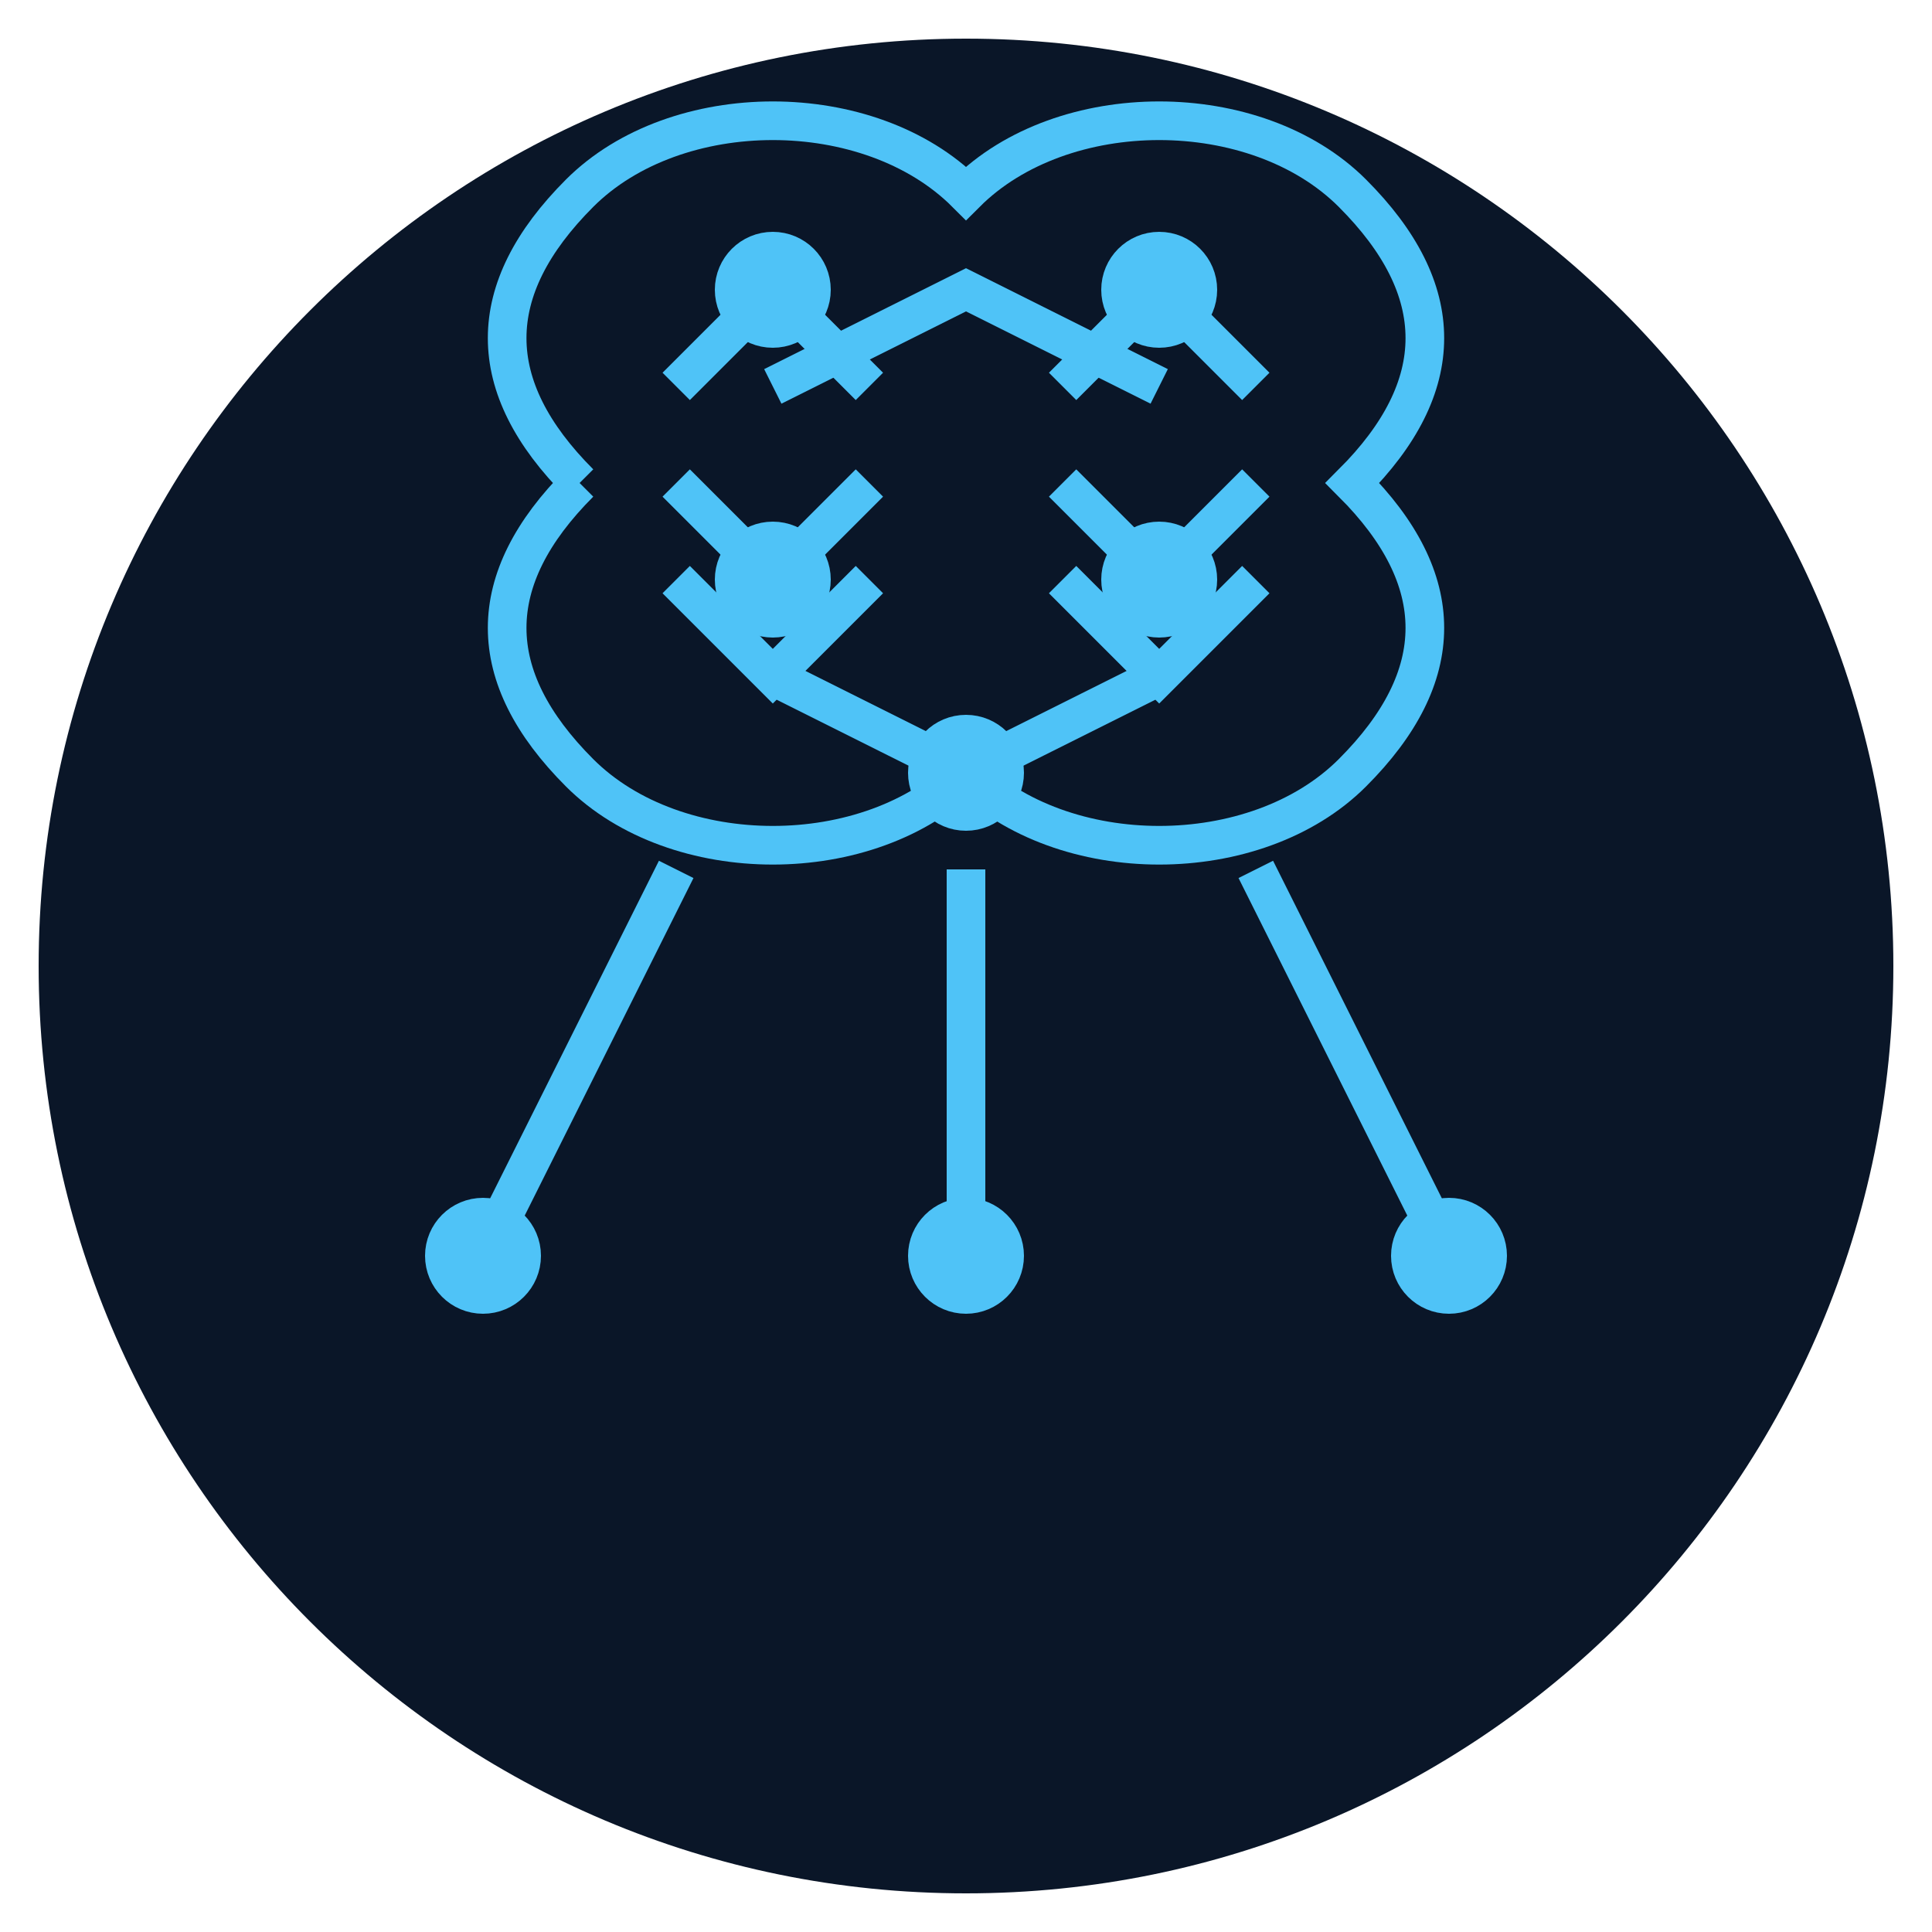
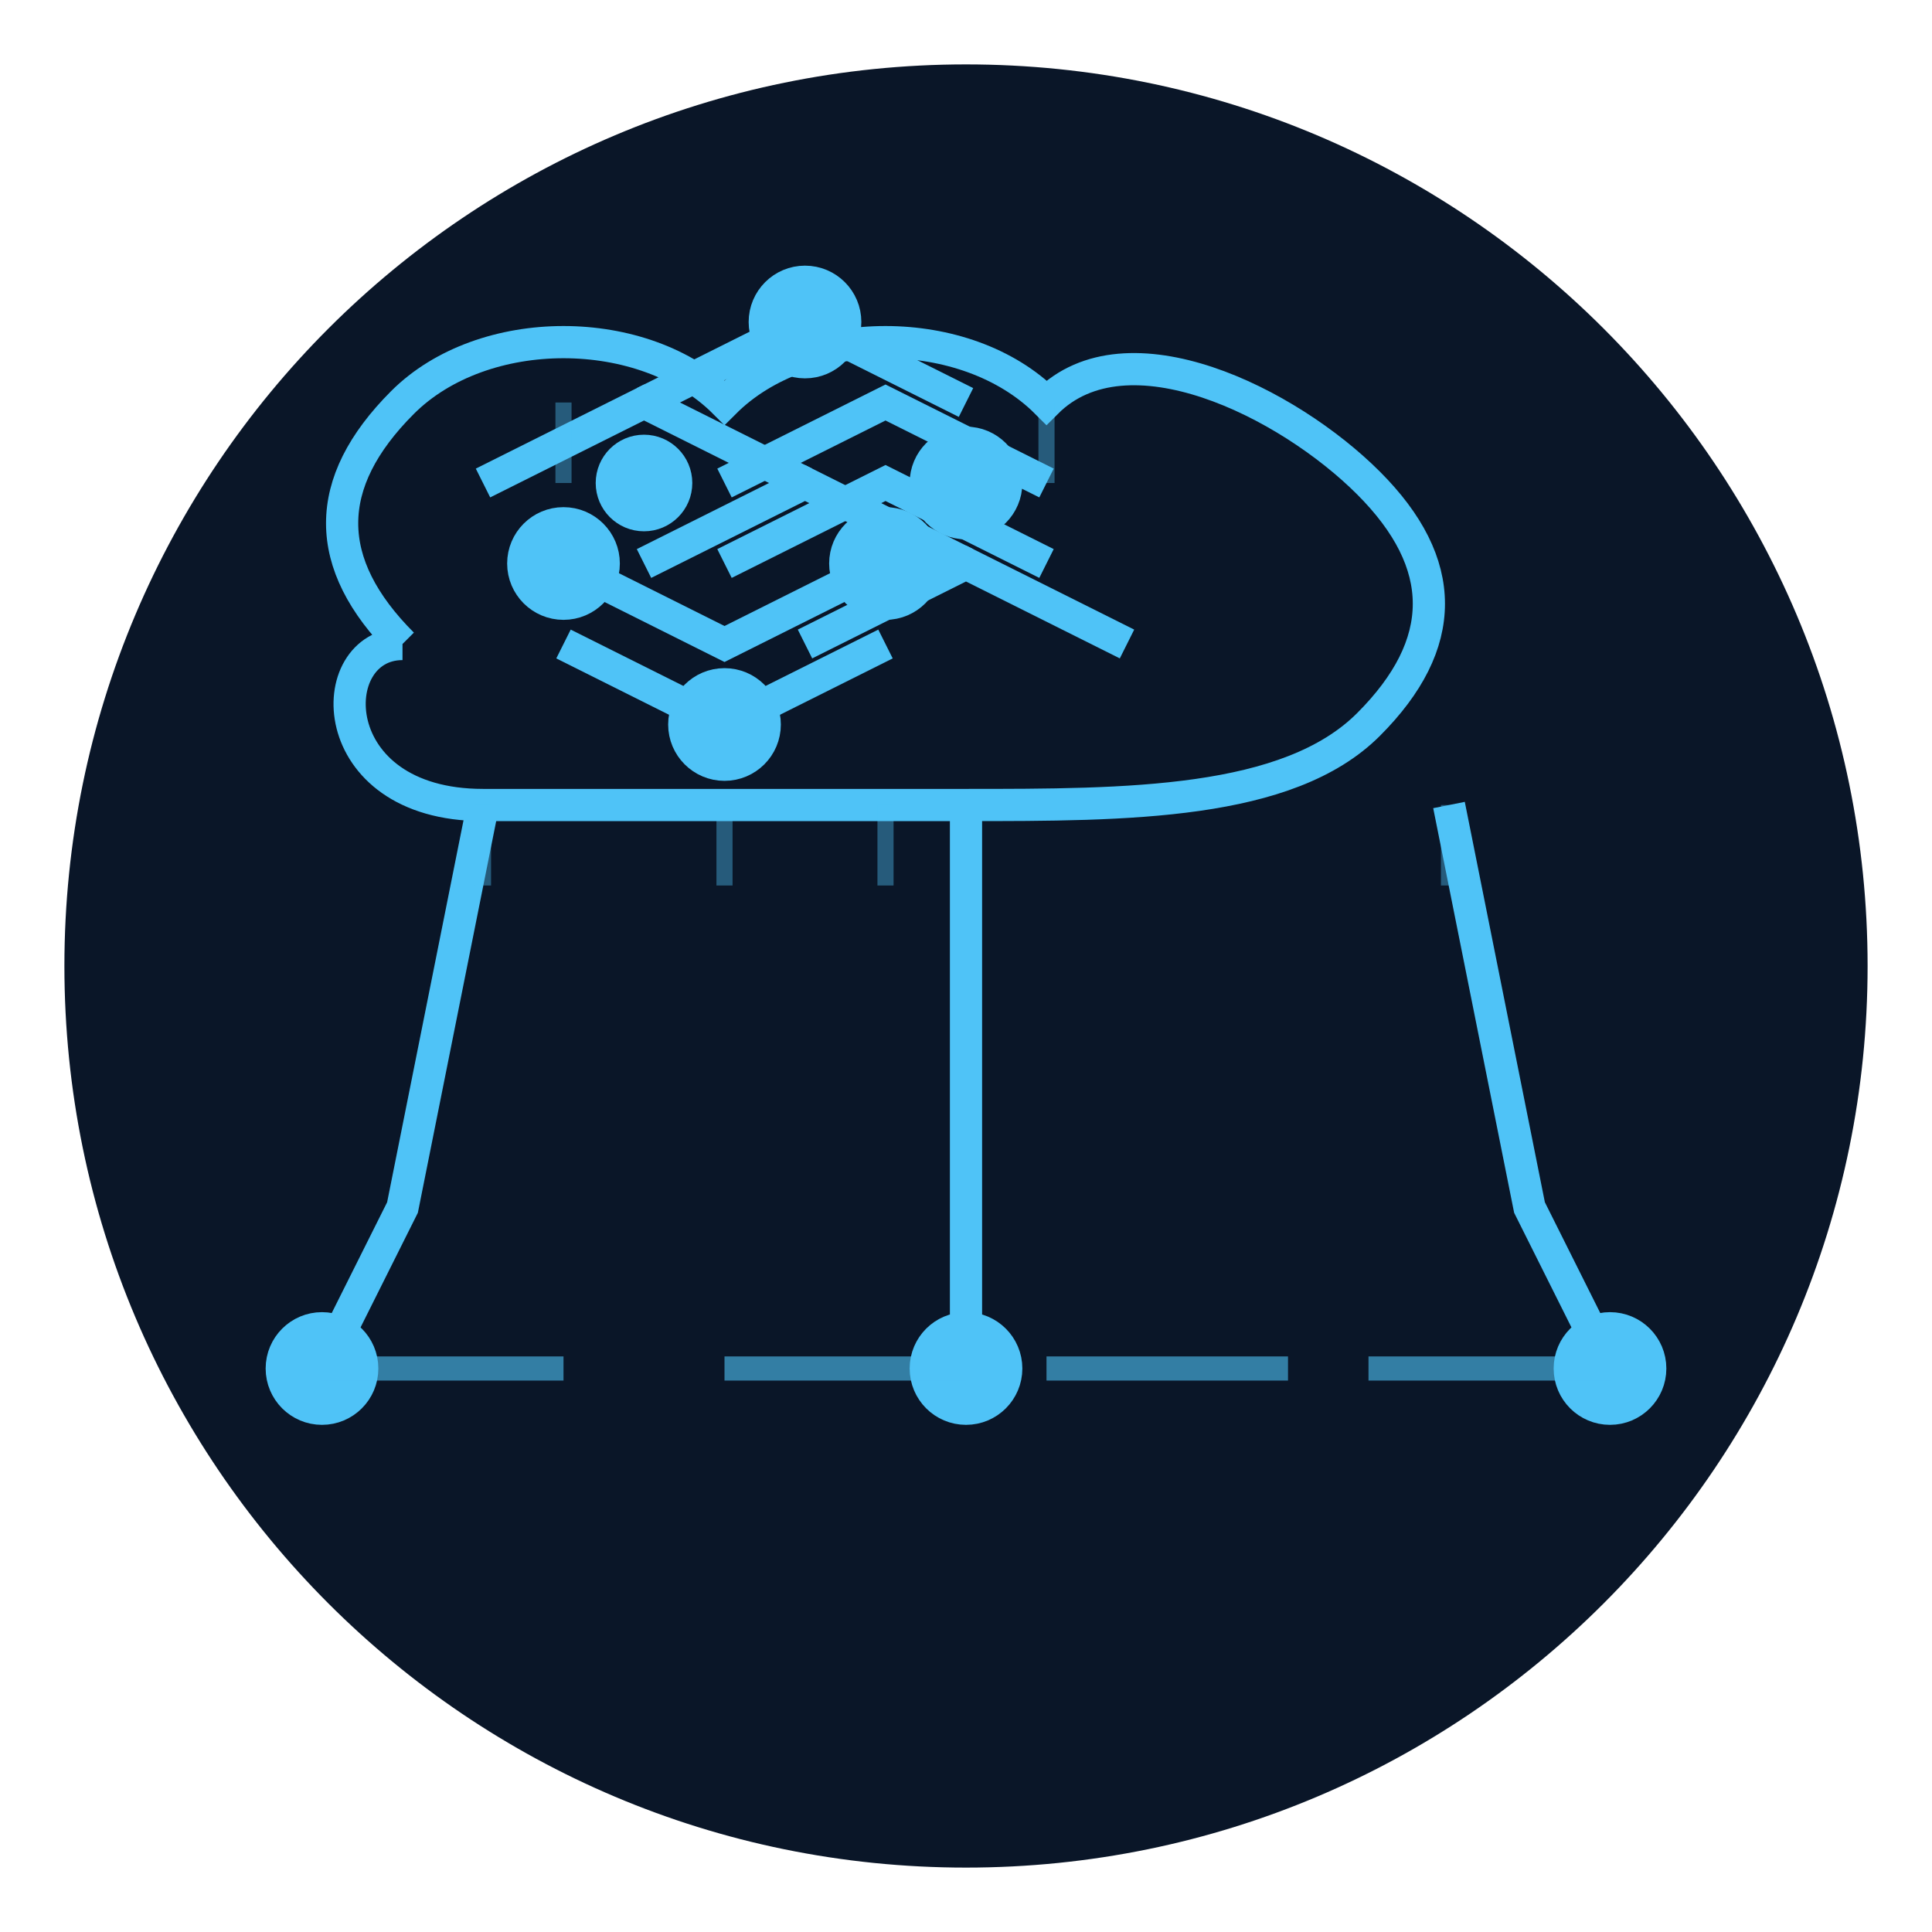
- <svg xmlns="http://www.w3.org/2000/svg" viewBox="0 0 100 100" fill="none">
-   <circle cx="50" cy="50" r="48" fill="#0A1628" />
+ <svg xmlns="http://www.w3.org/2000/svg" viewBox="0 0 120 120" fill="none">
+   <circle cx="60" cy="60" r="56" fill="#0A1628" />
  <g stroke="#4FC3F7" stroke-width="2" fill="none">
-     <path d="M30 25 C25 20 25 15 30 10 C35 5 45 5 50 10 C55 5 65 5 70 10 C75 15 75 20 70 25 C75 30 75 35 70 40 C65 45 55 45 50 40 C45 45 35 45 30 40 C25 35 25 30 30 25" />
-     <path d="M35 20 L40 15 L45 20" />
-     <path d="M55 20 L60 15 L65 20" />
-     <path d="M35 25 L40 30 L45 25" />
-     <path d="M55 25 L60 30 L65 25" />
-     <path d="M35 30 L40 35 L45 30" />
-     <path d="M55 30 L60 35 L65 30" />
-     <path d="M40 35 L50 40 L60 35" />
-     <path d="M40 20 L50 15 L60 20" />
-     <circle cx="40" cy="15" r="2" fill="#4FC3F7" />
-     <circle cx="60" cy="15" r="2" fill="#4FC3F7" />
+     <path d="M25 40 C20 35 20 30 25 25 C30 20 40 20 45 25 C50 20 60 20 65 25 C70 20 80 25 85 30 C90 35 90 40 85 45 C80 50 70 50 60 50 C50 50 40 50 30 50 C20 50 20 40 25 40" />
+     <path d="M30 30 L40 25 L50 30" />
+     <path d="M40 35 L50 30 L60 35" />
+     <path d="M50 40 L60 35 L70 40" />
+     <path d="M35 35 L45 40 L55 35" />
+     <path d="M45 30 L55 25 L65 30" />
+     <path d="M40 25 L50 20 L60 25" />
+     <path d="M35 40 L45 45 L55 40" />
+     <path d="M45 35 L55 30 L65 35" />
+     <circle cx="35" cy="35" r="2.5" fill="#4FC3F7" />
+     <circle cx="55" cy="35" r="2.5" fill="#4FC3F7" />
+     <circle cx="45" cy="45" r="2.5" fill="#4FC3F7" />
+     <circle cx="50" cy="20" r="2.5" fill="#4FC3F7" />
    <circle cx="40" cy="30" r="2" fill="#4FC3F7" />
-     <circle cx="60" cy="30" r="2" fill="#4FC3F7" />
-     <circle cx="50" cy="40" r="2" fill="#4FC3F7" />
+     <circle cx="60" cy="30" r="2.5" fill="#4FC3F7" />
  </g>
  <g stroke="#4FC3F7" stroke-width="2" fill="none">
-     <path d="M35 45 L30 55 L25 65" />
-     <path d="M50 45 L50 55 L50 65" />
-     <path d="M65 45 L70 55 L75 65" />
-     <circle cx="25" cy="65" r="2" fill="#4FC3F7" />
-     <circle cx="50" cy="65" r="2" fill="#4FC3F7" />
-     <circle cx="75" cy="65" r="2" fill="#4FC3F7" />
+     <path d="M30 50 L25 75 L20 85" />
+     <path d="M60 50 L60 75 L60 85" />
+     <path d="M90 50 L95 75 L100 85" />
+     <circle cx="20" cy="85" r="2.5" fill="#4FC3F7" />
+     <circle cx="60" cy="85" r="2.5" fill="#4FC3F7" />
+     <circle cx="100" cy="85" r="2.5" fill="#4FC3F7" />
  </g>
-   <g stroke="#4FC3F7" stroke-width="1" fill="none" opacity="0.6">
-     <line x1="35" y1="45" x2="35" y2="45" />
-     <line x1="50" y1="45" x2="50" y2="45" />
-     <line x1="65" y1="45" x2="65" y2="45" />
+   <g stroke="#4FC3F7" stroke-width="1.5" fill="none" opacity="0.6">
+     <path d="M20 85 L35 85" />
+     <path d="M45 85 L60 85" />
+     <path d="M65 85 L80 85" />
+     <path d="M85 85 L100 85" />
+   </g>
+   <g stroke="#4FC3F7" stroke-width="1" fill="none" opacity="0.4">
+     <path d="M35 30 L35 25" />
+     <path d="M65 30 L65 25" />
+     <path d="M45 50 L45 55" />
+     <path d="M55 50 L55 55" />
+     <path d="M30 50 L30 55" />
+     <path d="M90 50 L90 55" />
  </g>
</svg>
